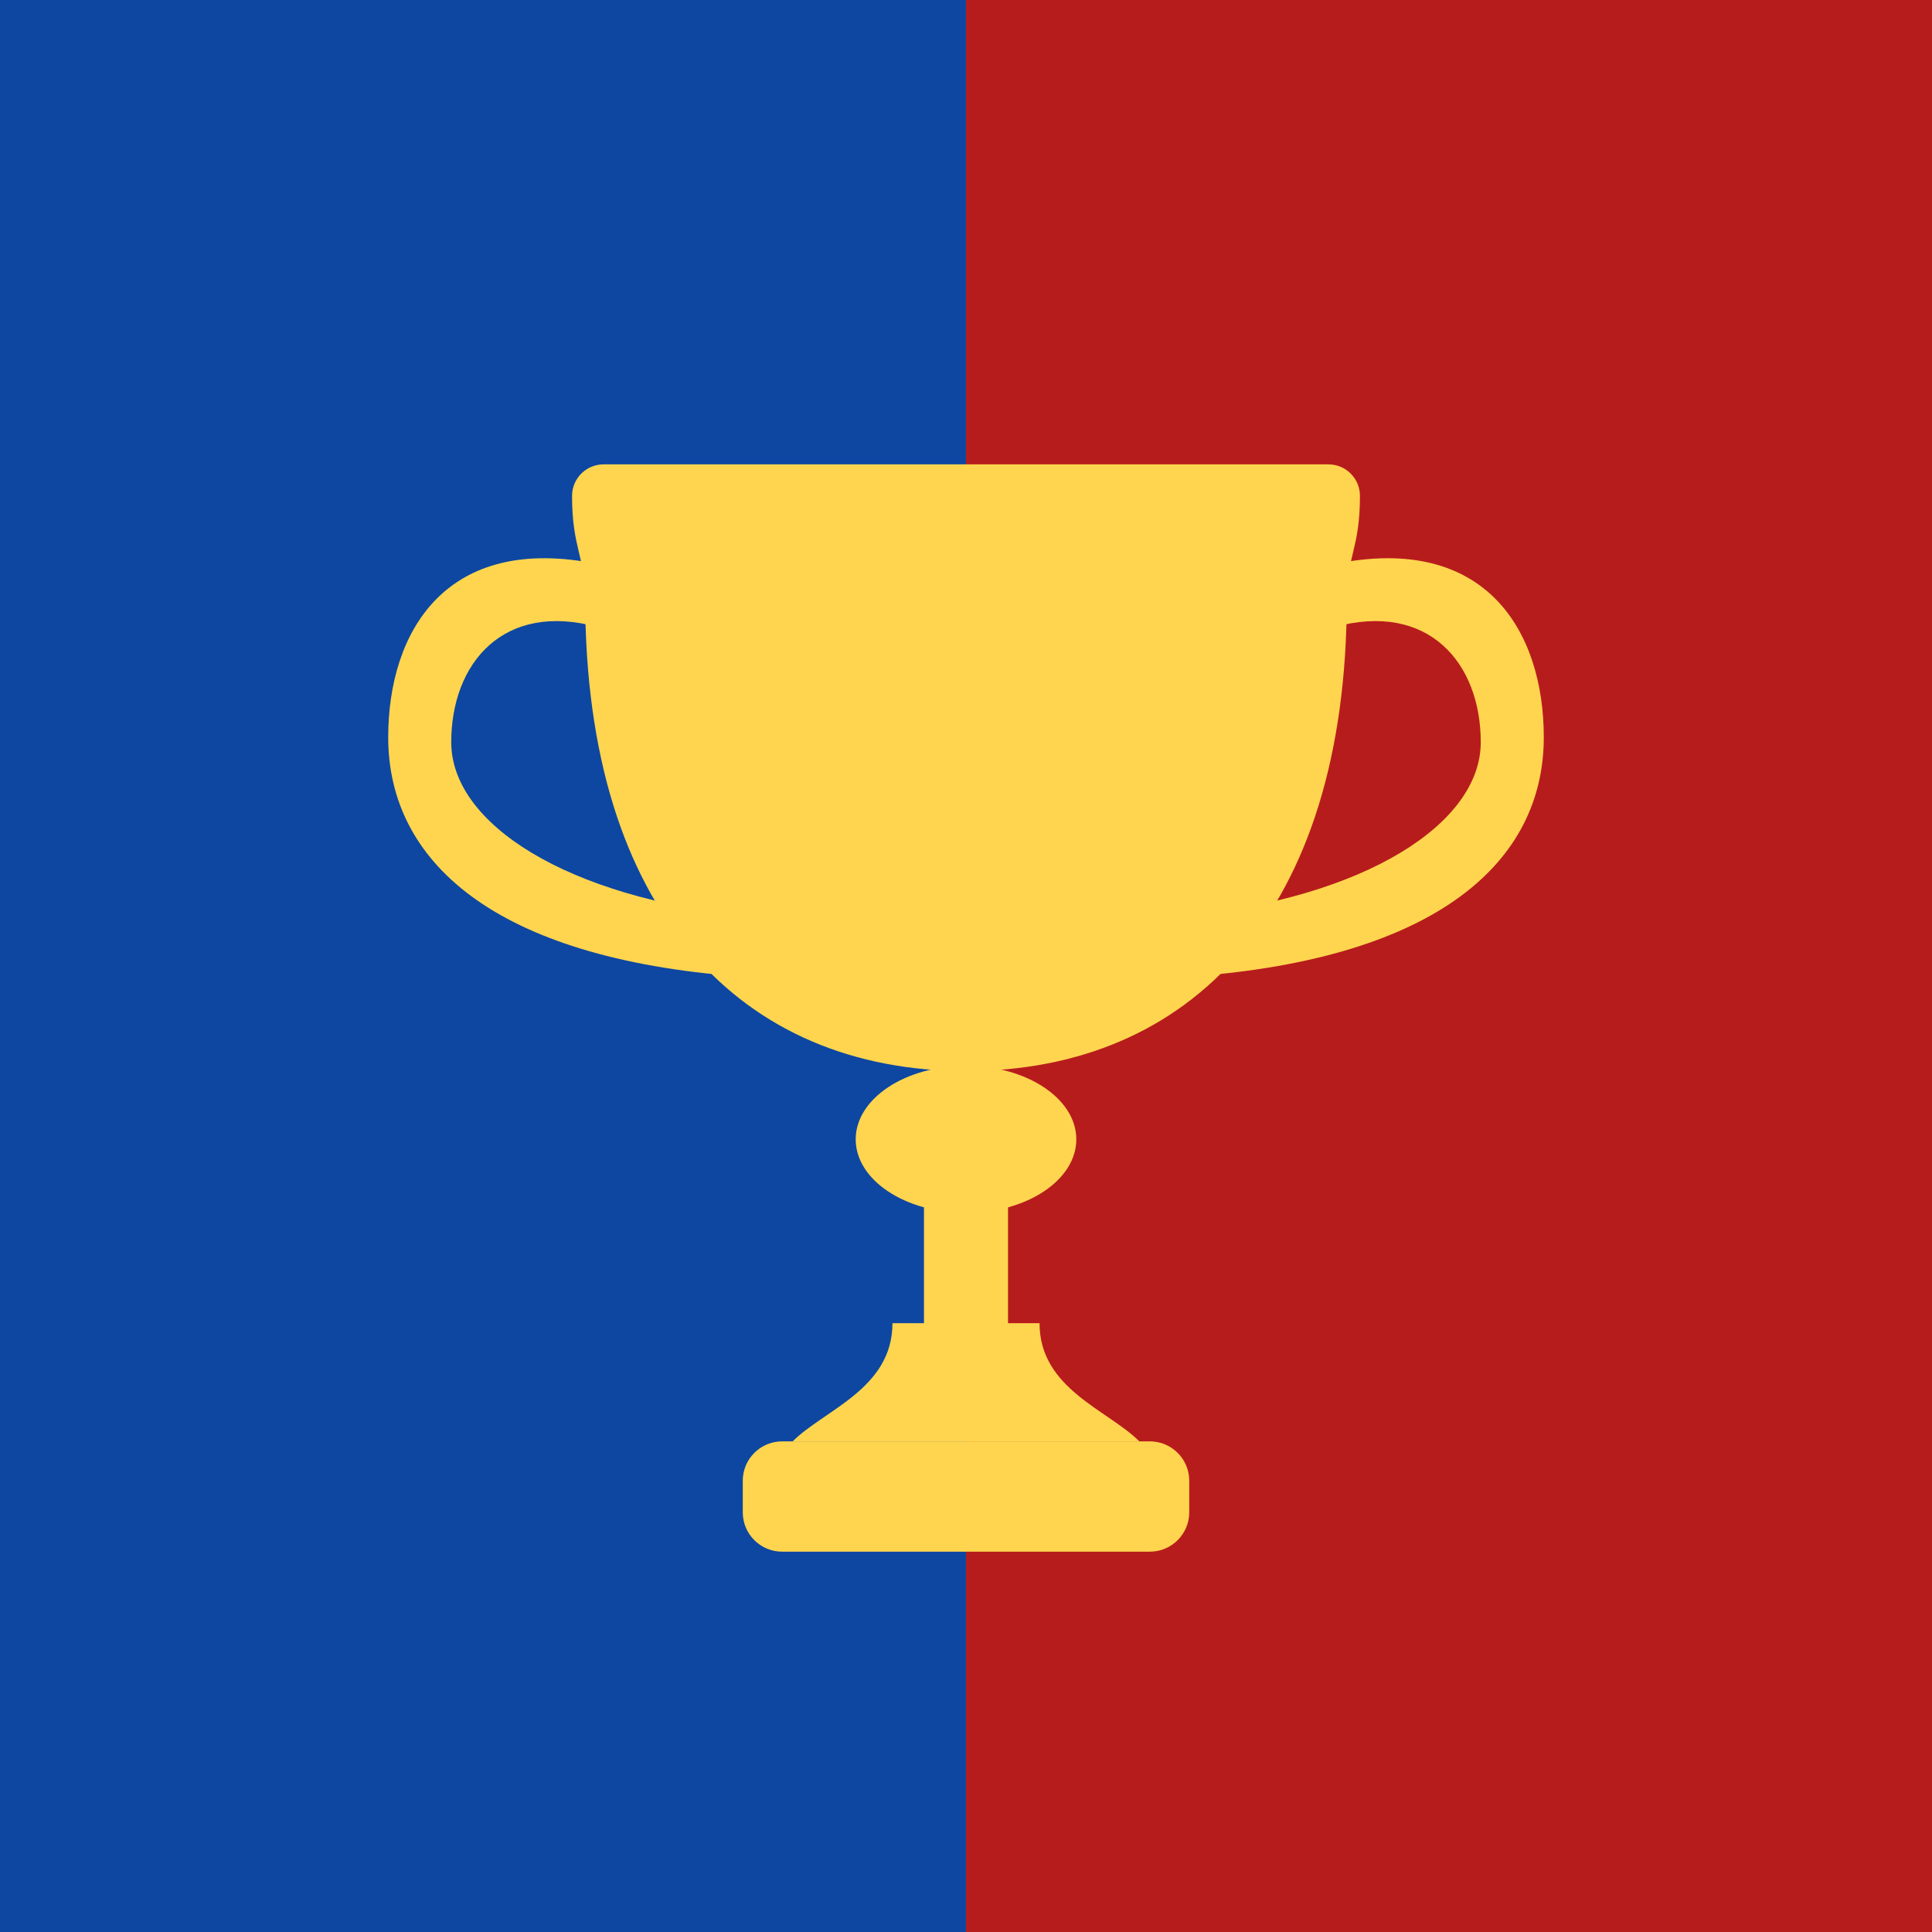
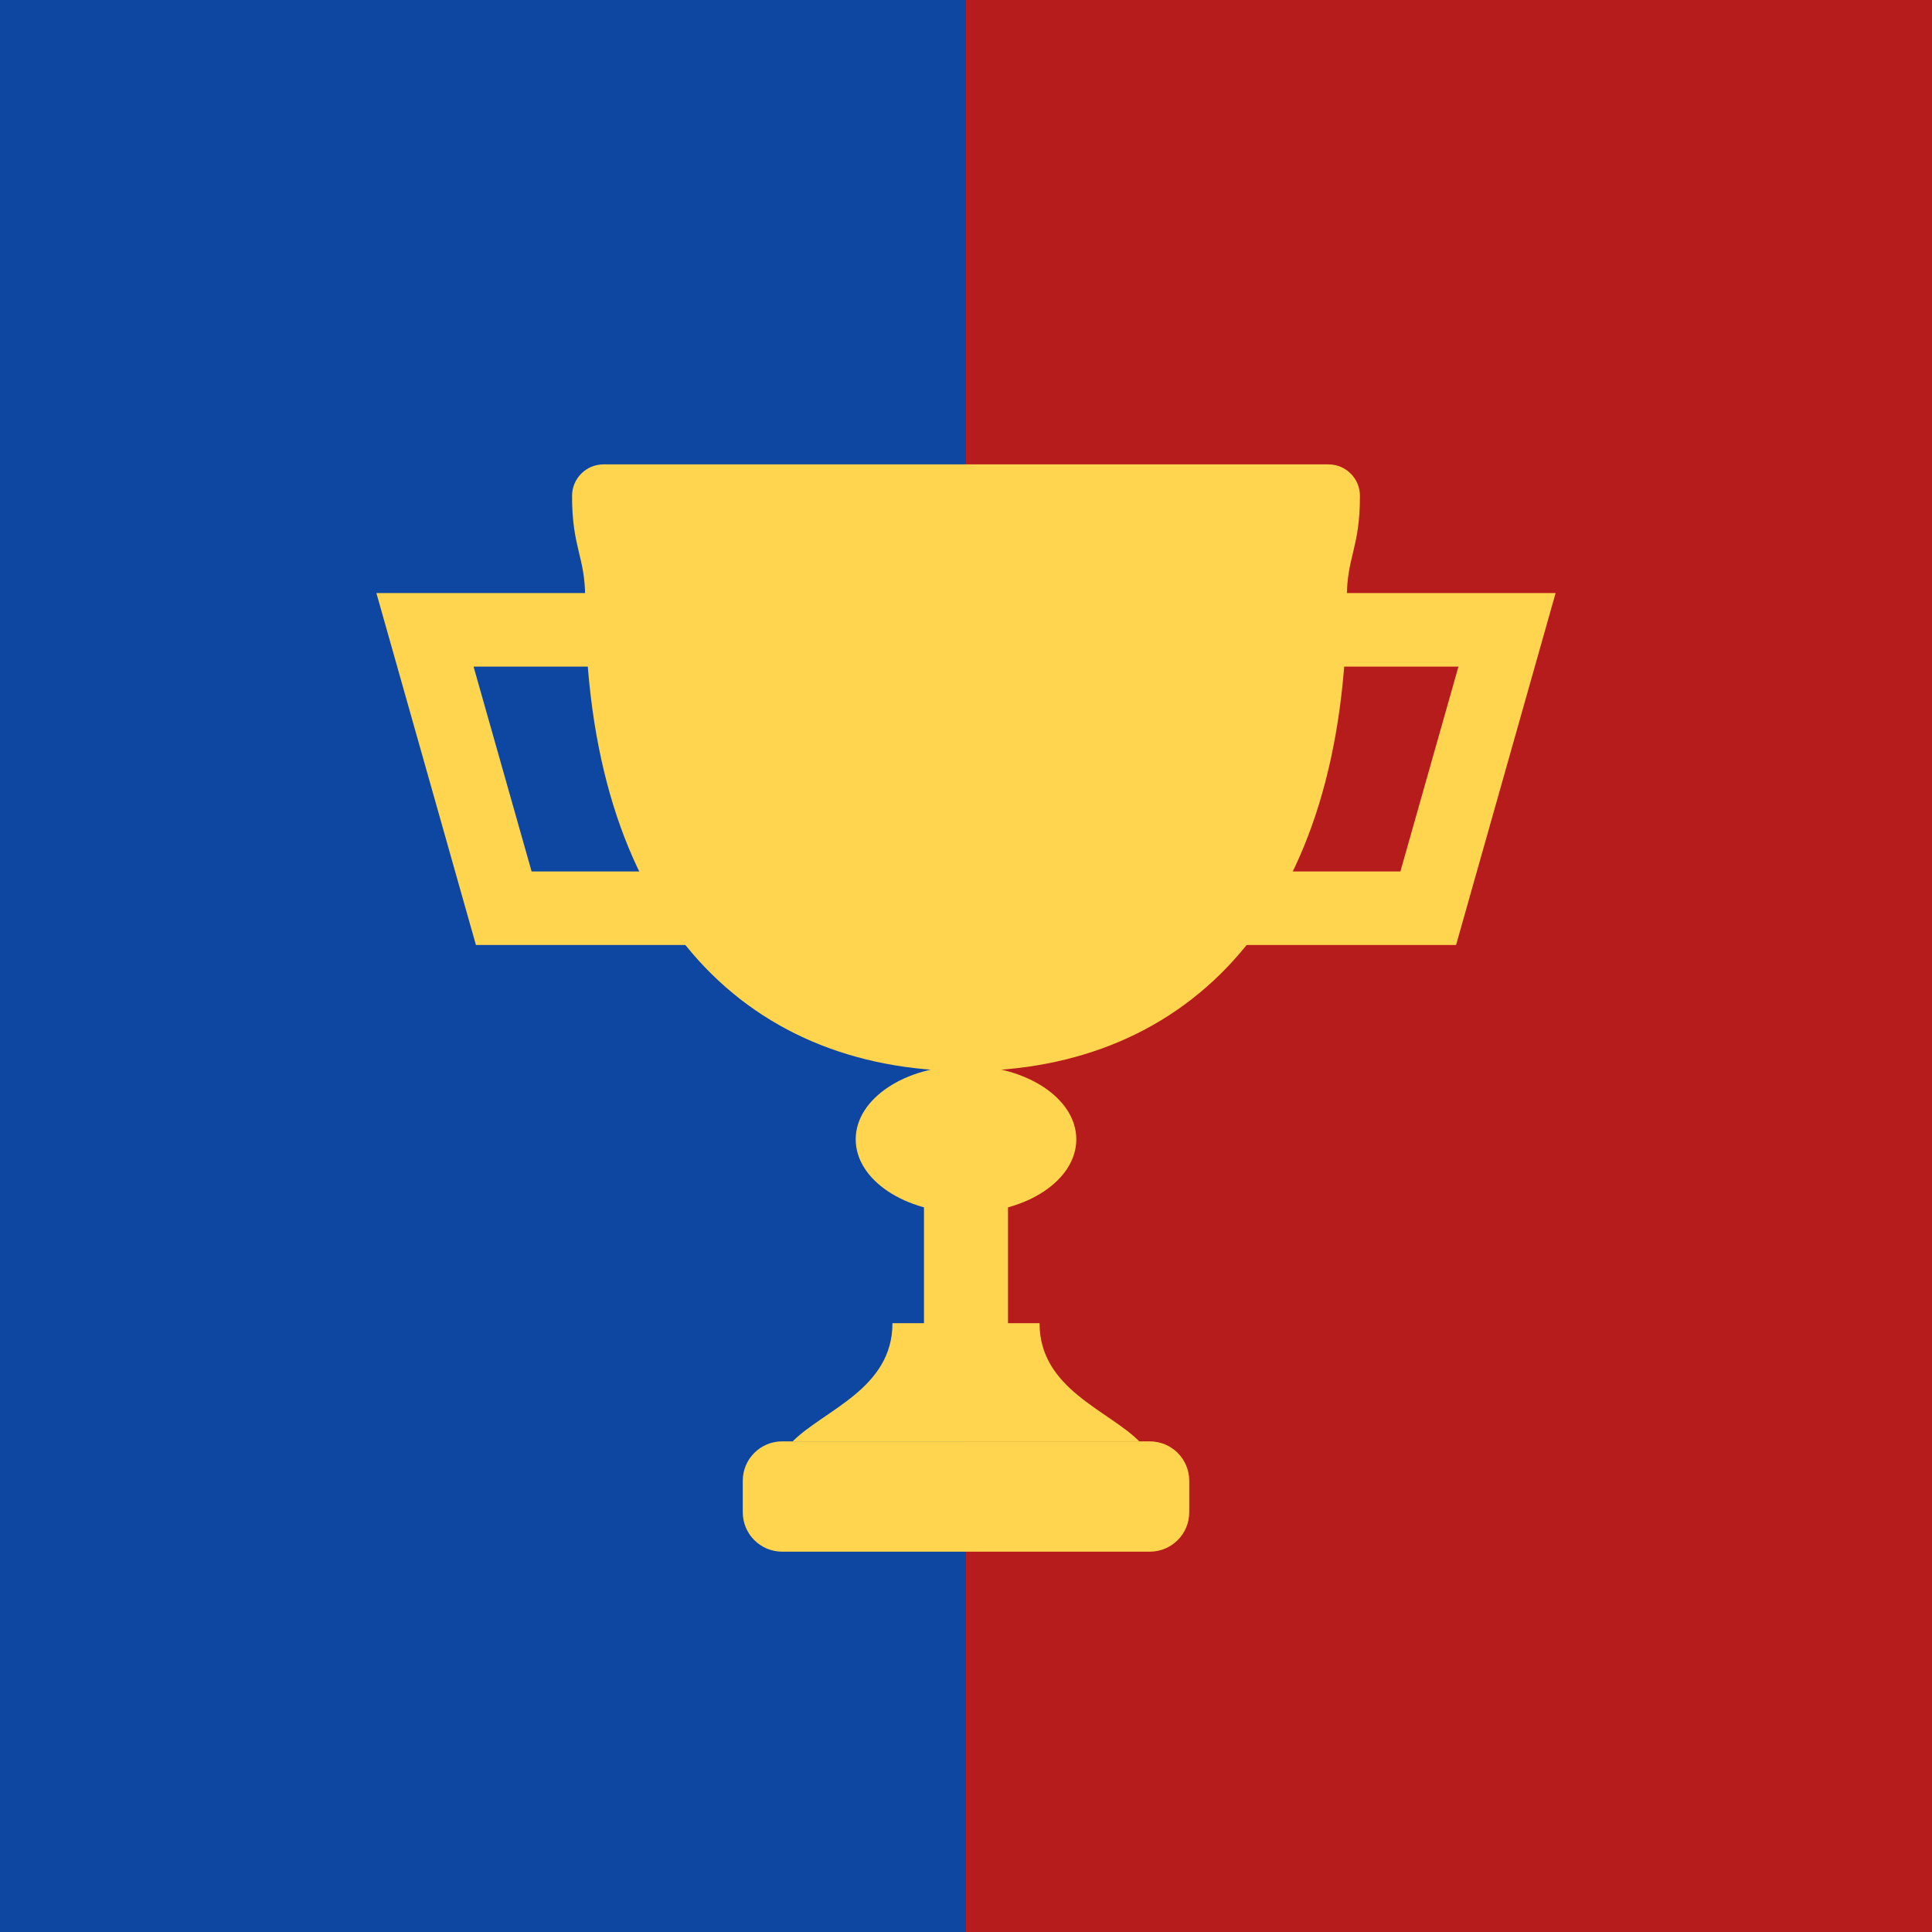
<svg xmlns="http://www.w3.org/2000/svg" viewBox="0 0 64 64" width="64" height="64">
  <rect width="32" height="64" fill="#0d47a1" />
  <rect x="32" width="32" height="64" fill="#b71c1c" />
  <g fill="#ffd54f">
    <g transform="translate(32,32) scale(0.87) translate(-32,-32)">
-       <path d="M18 16.70 C12.20 15.50 10 19.27 10 23.29 C10 28 14 31.70 23.40 32.40 L23.70 30.10 C16.80 29.40 12.40 26.58 12.40 23.48 C12.40 20.46 14.40 18.10 18 19.10 Z" />
+       <path d="M18.40 17.80 L9.55 17.80 L13.34 31.20 L22 31.20 L22 28.40 L15.46 28.40 L13.25 20.60 L18.40 20.60 Z" />
      <g transform="translate(64,0) scale(-1,1)">
-         <path d="M18 16.70 C12.20 15.50 10 19.27 10 23.29 C10 28 14 31.70 23.40 32.40 L23.70 30.10 C16.80 29.40 12.40 26.58 12.40 23.48 C12.40 20.46 14.40 18.10 18 19.10 Z" />
+         <path d="M18.40 17.80 L9.55 17.80 L13.34 31.20 L22 31.20 L22 28.40 L15.46 28.40 L13.25 20.60 L18.40 20.60 Z" />
      </g>
      <path d="M18.20 12.90 H45.80 A1.20 1.20 0 0 1 47 14.10 C47 16.10 46.50 16.40 46.50 18 C46.50 30 40.50 36 32 36 C23.50 36 17.50 30 17.50 18 C17.50 16.40 17 16.10 17 14.10 A1.20 1.20 0 0 1 18.20 12.90 Z" />
      <ellipse cx="32" cy="38.6" rx="4.2" ry="2.8" />
      <rect x="30.4" y="40" width="3.2" height="6" />
      <path d="M29.2 45.6 C29.2 48.1 26.6 48.9 25.4 50.1 H38.6 C37.4 48.9 34.8 48.1 34.8 45.6 Z" />
      <rect x="23.5" y="50.1" width="17" height="4.2" rx="1.5" />
    </g>
  </g>
</svg>
